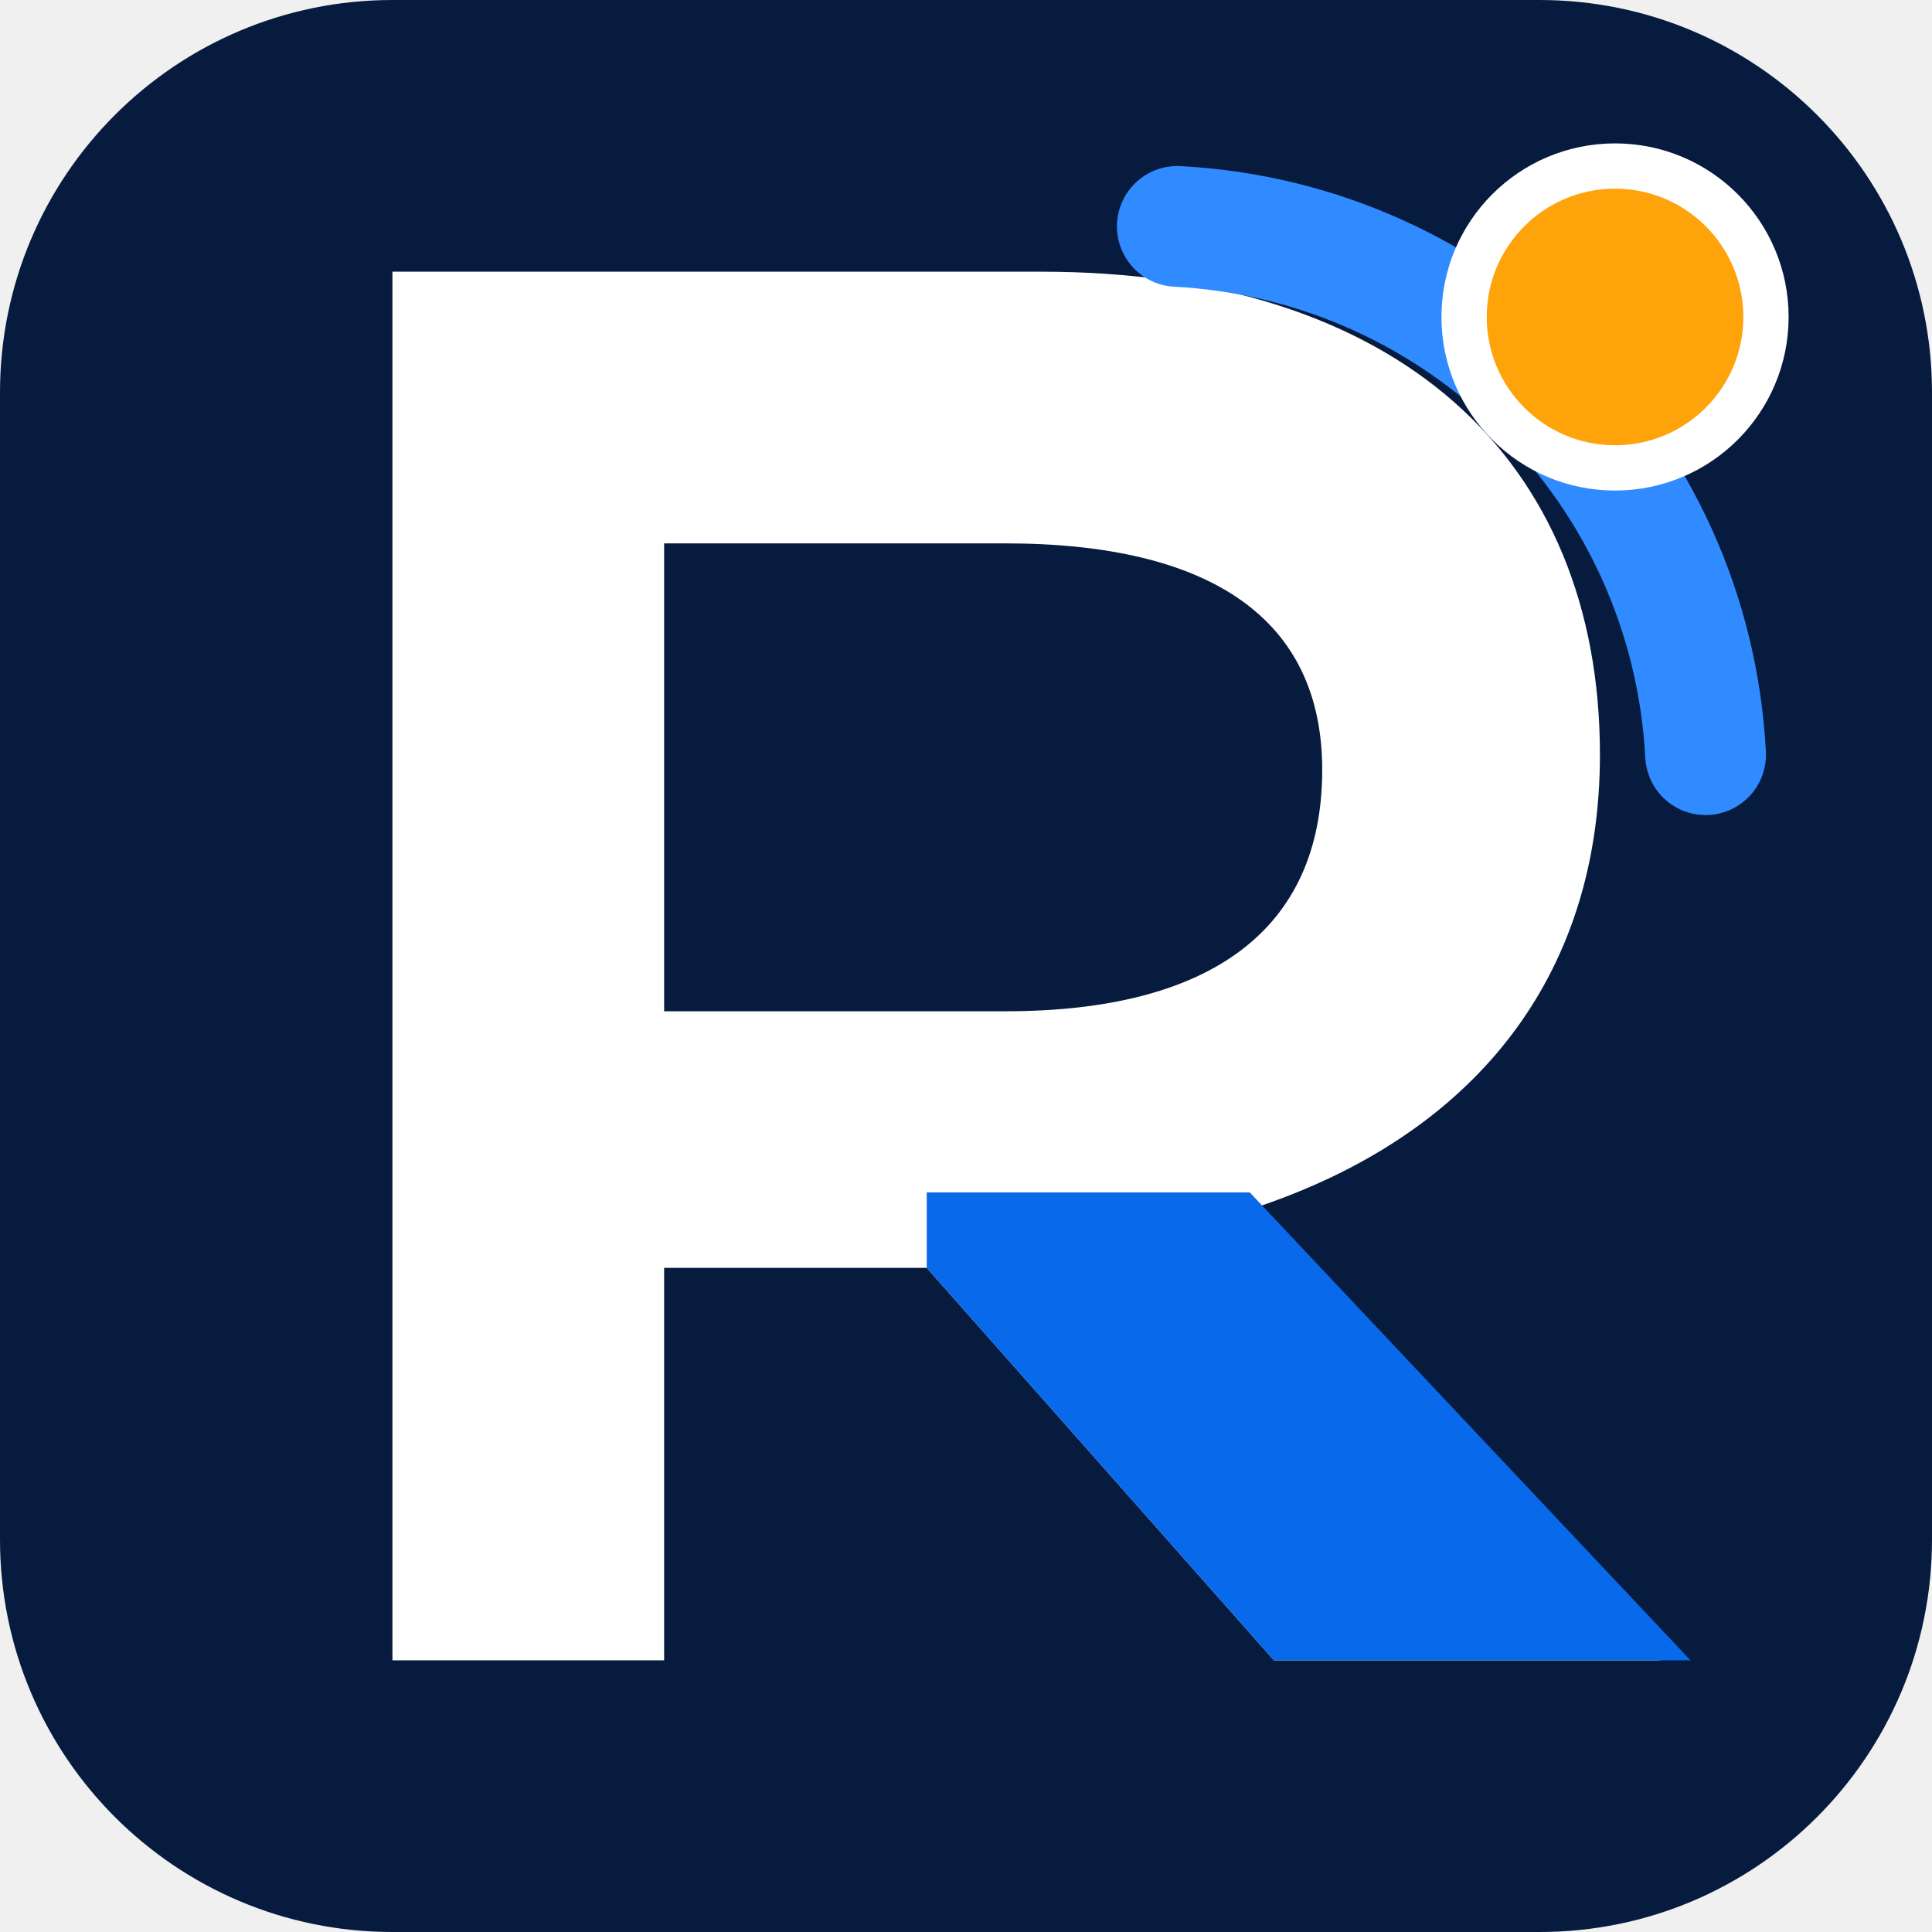
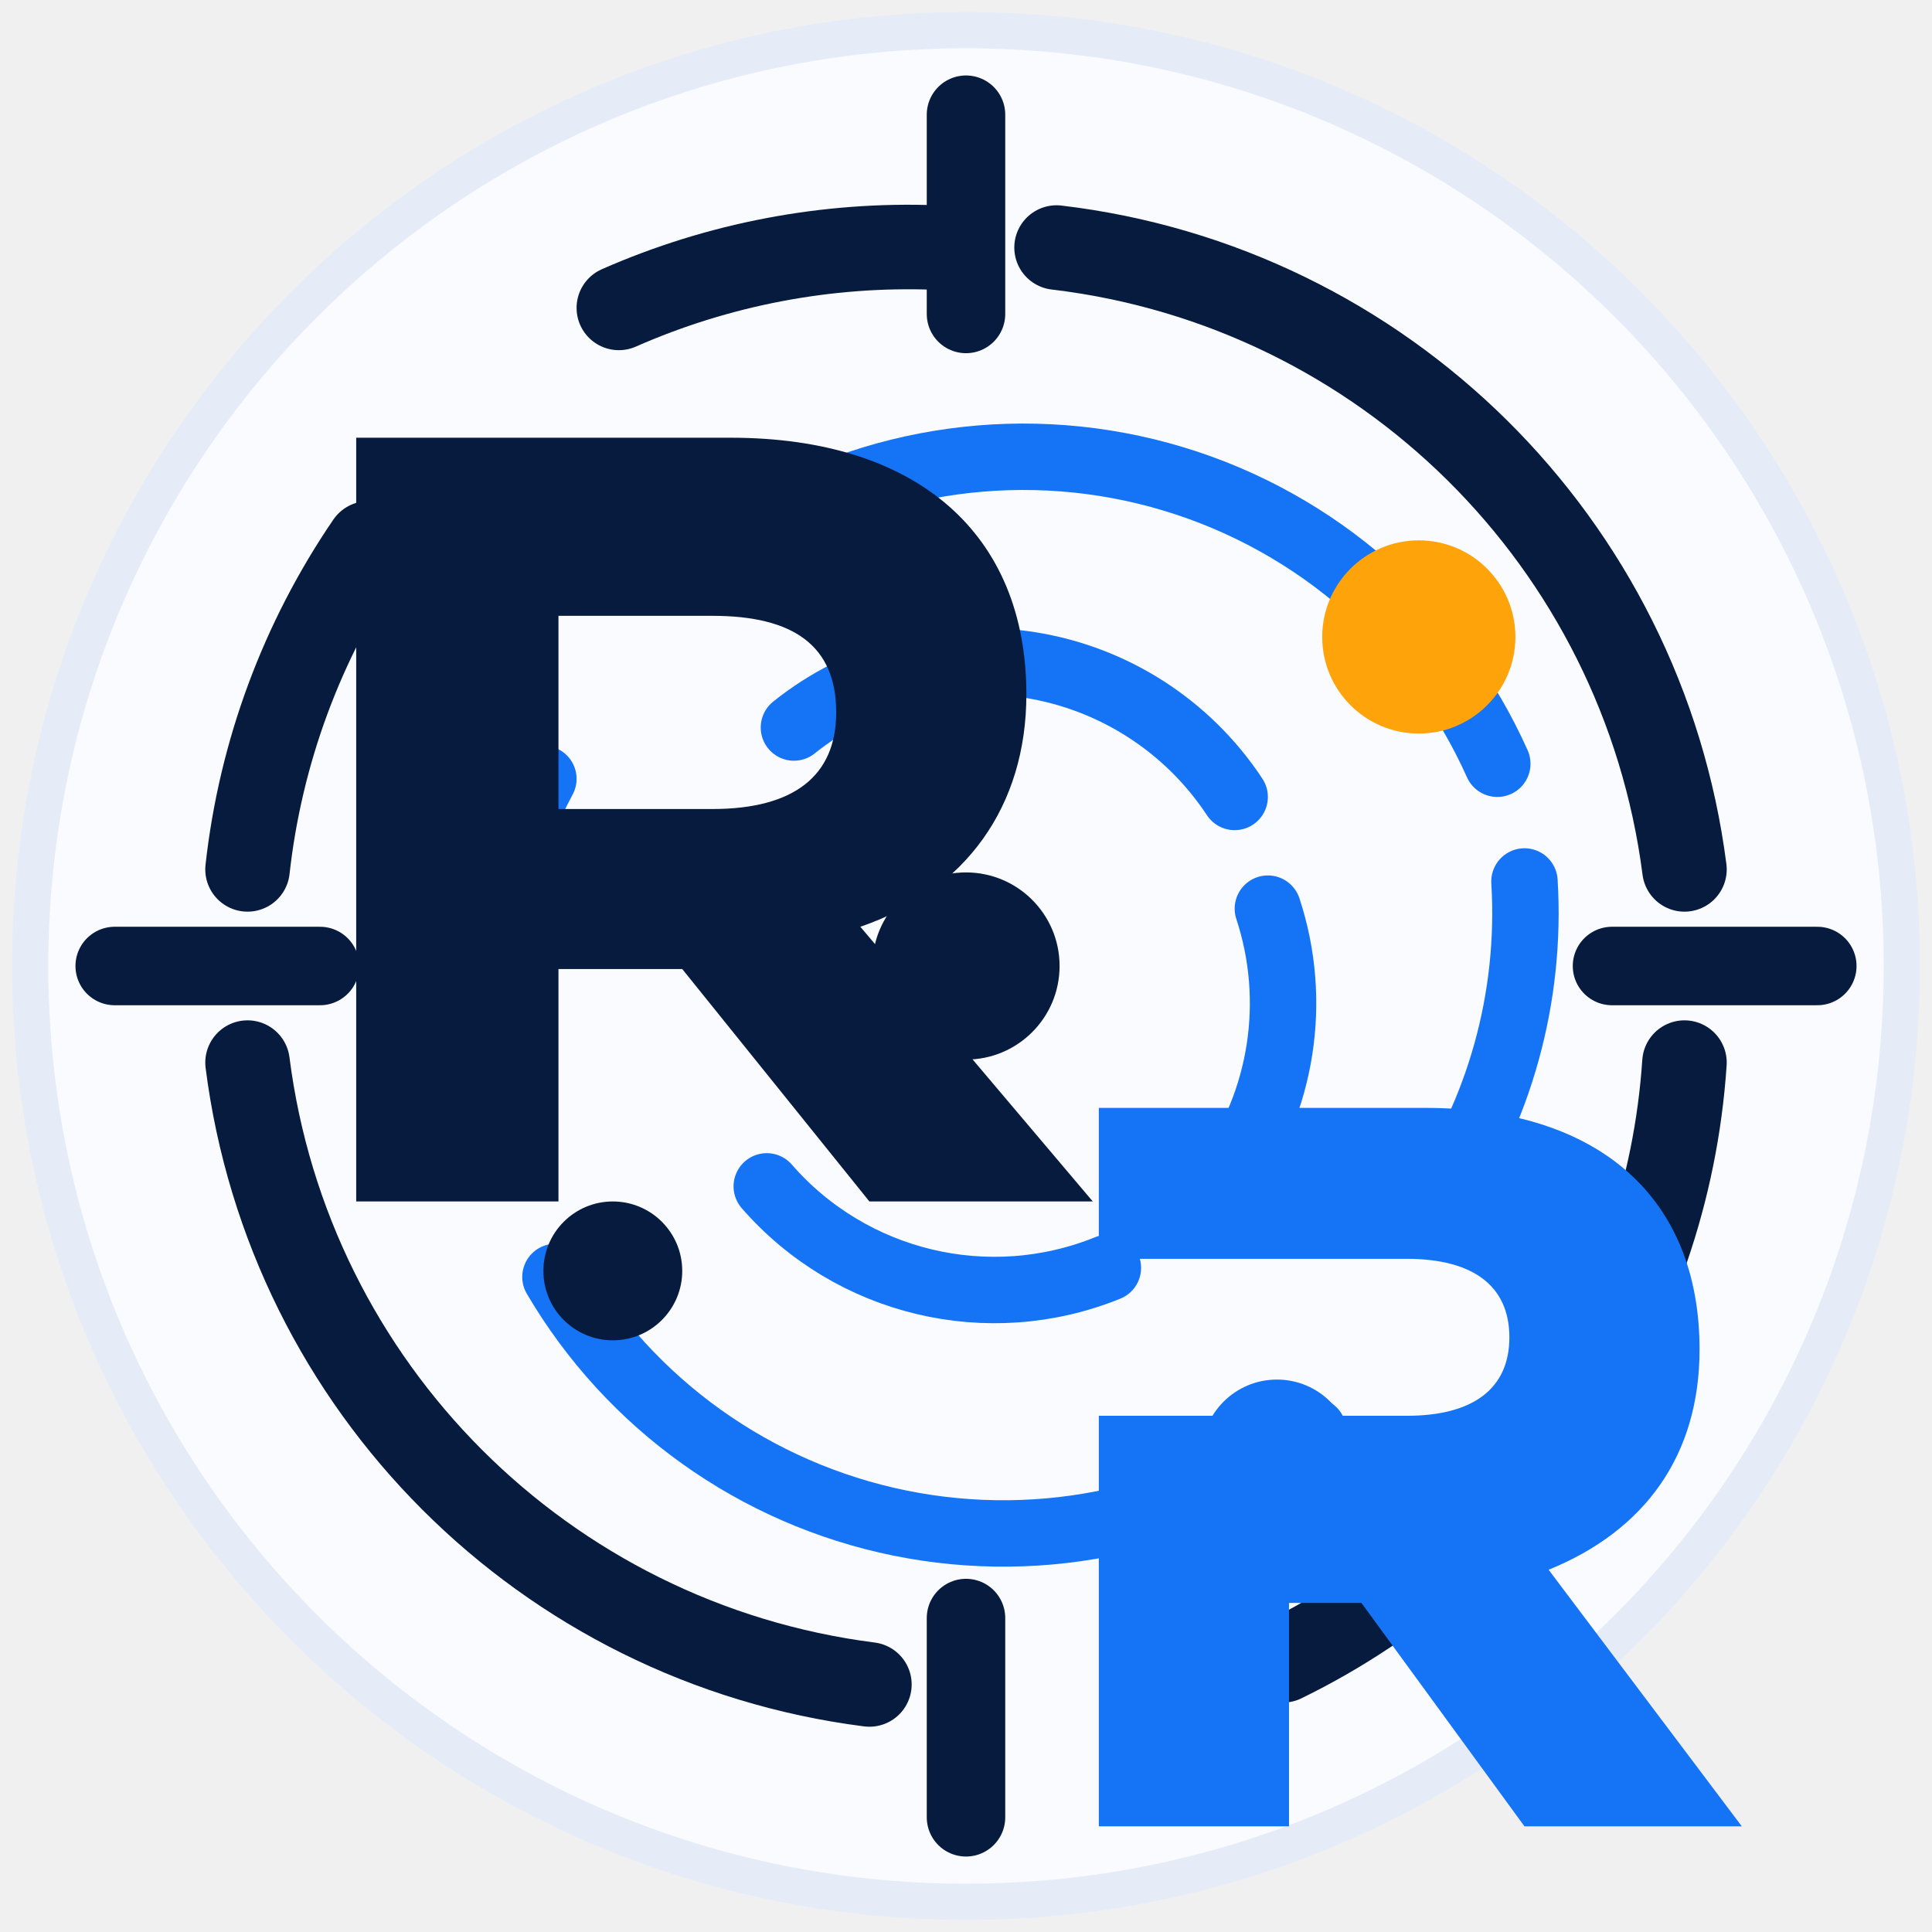
- <svg xmlns="http://www.w3.org/2000/svg" width="512" height="512" viewBox="0 0 64 64" role="img" aria-label="Recruiter Radar bold tab icon">
-   <rect width="64" height="64" rx="13" fill="#071B3F" />
-   <path d="M13 55V9h21.5C46.3 9 53 15.2 53 25c0 7.4-4.2 12.6-11.4 15L55 55H42.2L30.7 42H22v13H13Zm9-37v15.5h11.3c6.8 0 10.5-2.7 10.5-8 0-5-3.7-7.5-10.5-7.5H22Z" fill="#FFFFFF" fill-rule="evenodd" />
-   <path d="M30.7 39.5h10.7L56 55H42.2L30.7 42v-2.5Z" fill="#0869EB" />
-   <path d="M39 7.5A18.5 18.5 0 0 1 56.5 25" fill="none" stroke="#2F8BFF" stroke-width="4" stroke-linecap="round" />
-   <circle cx="53.5" cy="10.5" r="5" fill="#FFA30B" stroke="#FFFFFF" stroke-width="1.5" />
+ <svg xmlns="http://www.w3.org/2000/svg" width="512" height="512" viewBox="0 0 64 64" role="img" aria-label="Recruiter Radar light circular tab icon">
+   <circle cx="32" cy="32" r="31" fill="#F9FBFF" stroke="#E5ECF7" stroke-width="1.2" />
+   <g fill="none" stroke="#071B3F" stroke-width="2.8" stroke-linecap="round">
+     <path d="M20.5 10.2A23.8 23.8 0 0 1 31 8.2" />
+     <path d="M35 8.2A23.8 23.8 0 0 1 55.8 28.8" />
+     <path d="M55.8 35.2A23.8 23.8 0 0 1 42.5 55" />
+     <path d="M28.8 55.8A23.8 23.8 0 0 1 8.2 35.2" />
+     <path d="M8.2 28.8A23.8 23.8 0 0 1 12.2 18" />
+   </g>
+   <g stroke="#071B3F" stroke-width="2.6" stroke-linecap="round">
+     <path d="M32 3.8v6.6" />
+     <path d="M32 53.6v6.6" />
+     <path d="M3.8 32h6.8" />
+     <path d="M53.4 32h6.8" />
+   </g>
+   <g fill="none" stroke="#1474F5" stroke-width="2.2" stroke-linecap="round">
+     <path d="M24.7 17.8A17.2 17.2 0 0 1 49.6 25.3" />
+     <path d="M50.5 29.2A17.2 17.2 0 0 1 47.5 40" />
+     <path d="M43.5 47.4A17.2 17.2 0 0 1 18.4 42.3" />
+     <path d="M16.6 38.5A17.2 17.2 0 0 1 18 25.8" />
+     <path d="M26.3 24.1A10 10 0 0 1 40.9 26.4" />
+     <path d="M42 30.1A10 10 0 0 1 40.6 39.1" />
+     <path d="M36.7 42A10 10 0 0 1 25.4 39.3" />
+   </g>
+   <path fill="#071B3F" fill-rule="evenodd" d="M11.8 39.8V14.5h12.4c6.2 0 9.8 3.2 9.8 8.5 0 3.7-2 6.5-5.5 7.7l7.7 9.1h-7.4l-6.2-7.7h-4.1v7.7h-6.7Zm6.7-19.4v6.4h5.1c2.7 0 4.1-1.1 4.1-3.2 0-2.2-1.4-3.2-4.1-3.2h-5.1Z" />
+   <path fill="#1474F5" fill-rule="evenodd" d="M36.4 36.7h10.8c5.8 0 9.1 3 9.1 8 0 3.5-1.8 6-5 7.3l6.4 8.5h-7.2l-5.4-7.4h-2.4v7.4h-6.3V46.9h10.2c2.2 0 3.4-.9 3.4-2.6s-1.2-2.6-3.4-2.6H36.4v-5Z" />
+   <circle cx="32" cy="32" r="3.1" fill="#071B3F" />
+   <circle cx="20.3" cy="42.1" r="2.3" fill="#071B3F" />
+   <circle cx="42.3" cy="48.2" r="2.5" fill="#1474F5" />
+   <circle cx="47" cy="21.1" r="3.2" fill="#FFA30B" />
</svg>
